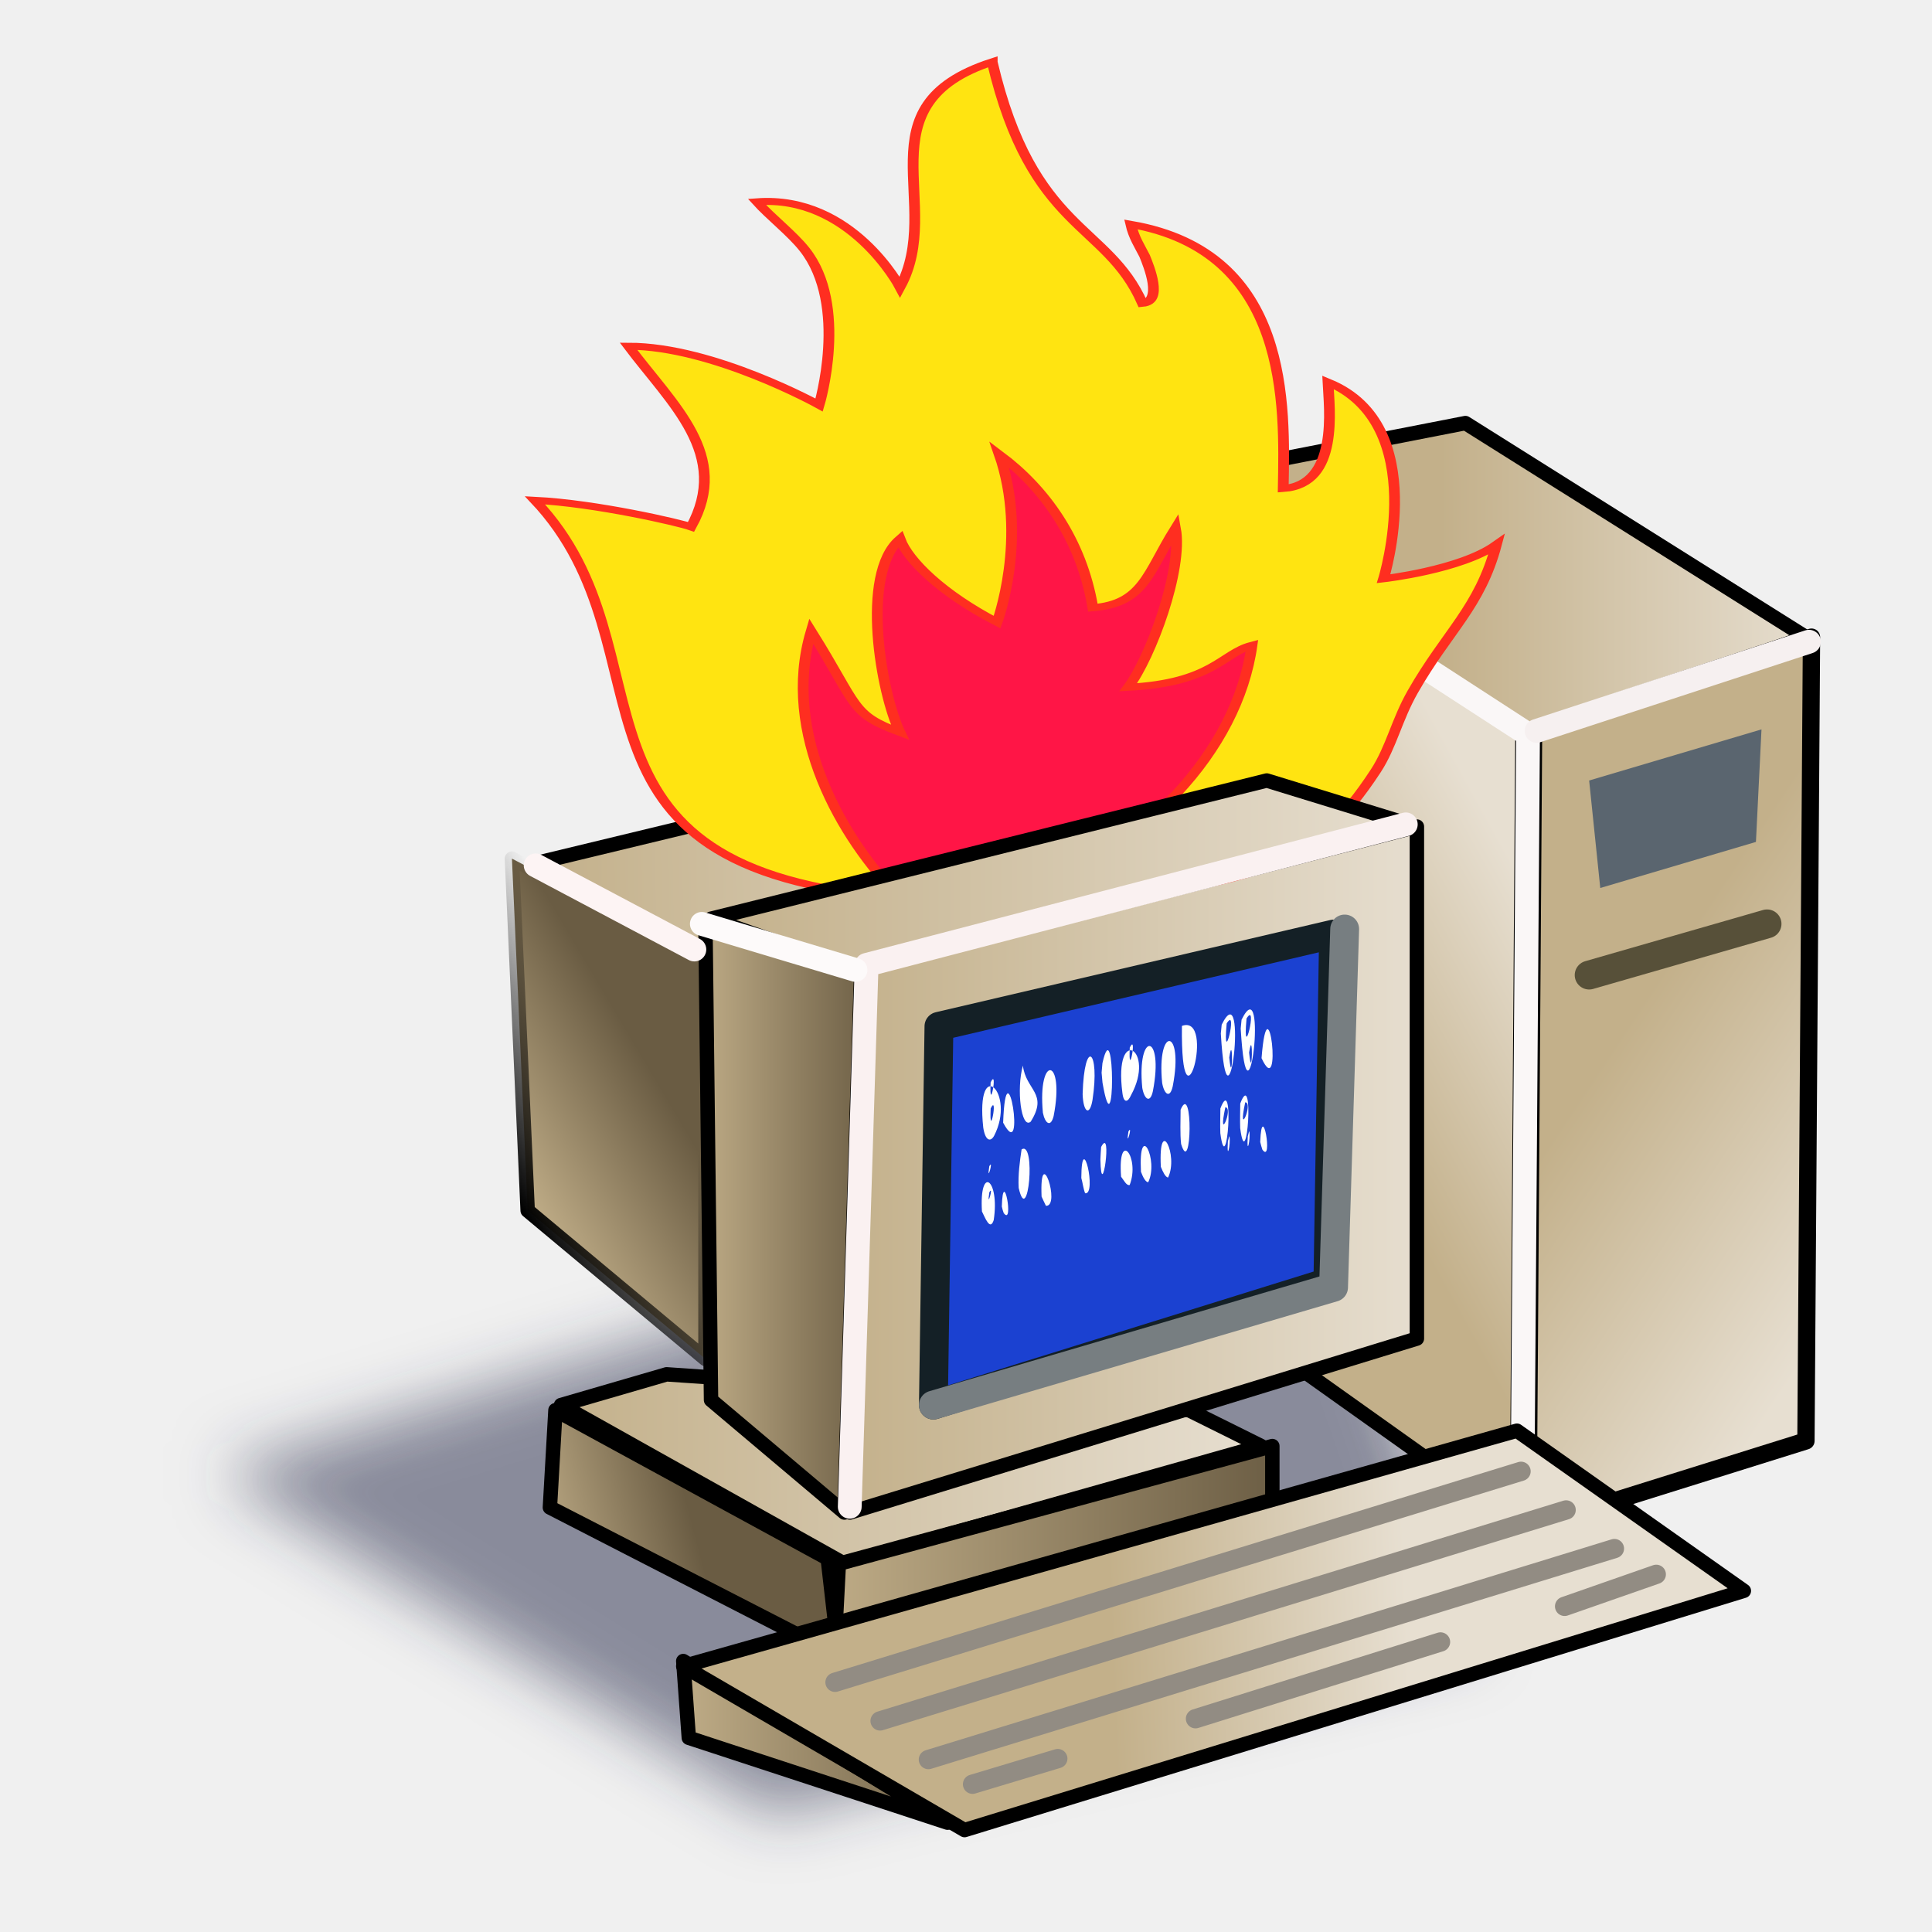
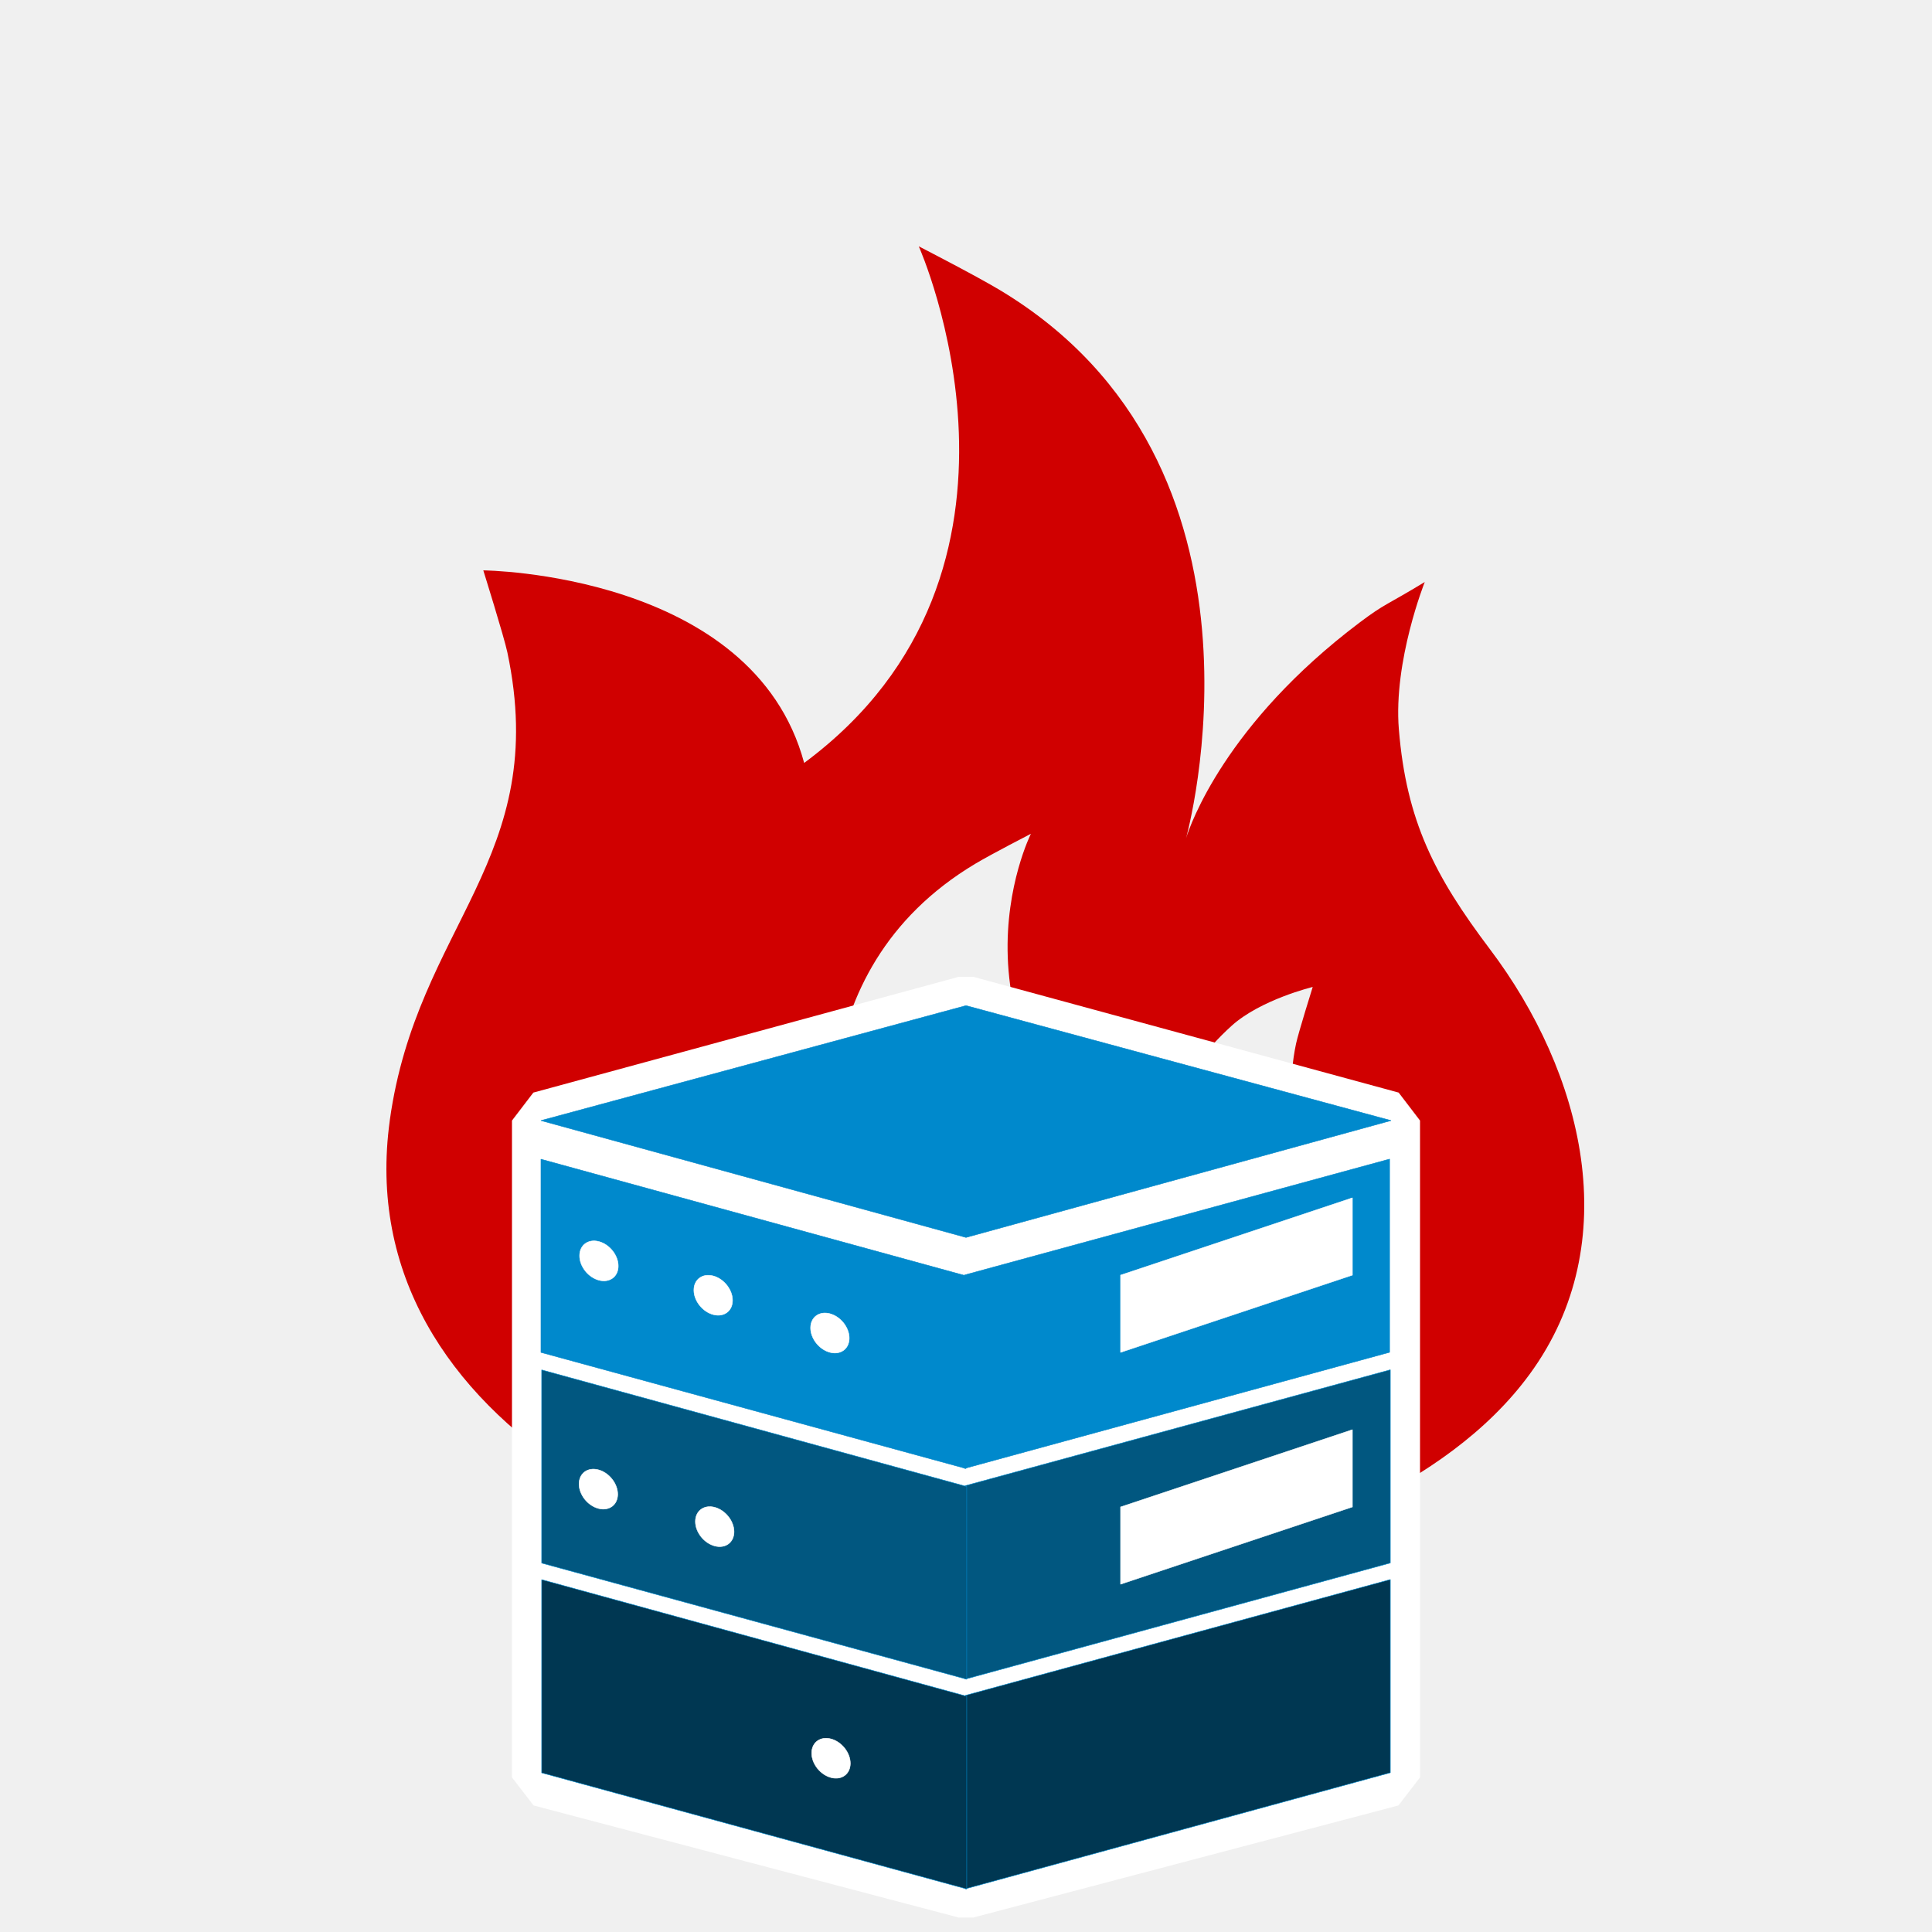
- <svg xmlns="http://www.w3.org/2000/svg" xmlns:xlink="http://www.w3.org/1999/xlink" width="1200" height="1200" version="1.0" viewBox="0 0 1200 1200">
-   <defs>
-     <linearGradient xlink:href="#a" id="q" x1="627.9" x2="637.77" y1="466.67" y2="466.3" gradientTransform="matrix(2.9748 0 0 2.7401 -1558 -613.49)" gradientUnits="userSpaceOnUse" />
-     <linearGradient xlink:href="#b" id="p" x1="613.1" x2="623.53" y1="468.99" y2="468.99" gradientTransform="matrix(2.9748 0 0 2.7401 -1558 -613.49)" gradientUnits="userSpaceOnUse" />
-     <linearGradient xlink:href="#b" id="o" x1="617.54" x2="633.71" y1="461.77" y2="461.77" gradientTransform="matrix(2.9748 0 0 2.7401 -1558 -613.49)" gradientUnits="userSpaceOnUse" />
-     <linearGradient xlink:href="#b" id="n" x1="613.84" x2="620.02" y1="450.12" y2="450.12" gradientTransform="matrix(2.9748 0 0 2.7401 -1558 -613.49)" gradientUnits="userSpaceOnUse" />
-     <linearGradient xlink:href="#b" id="m" x1="608.29" x2="613.6" y1="461.03" y2="459.74" gradientTransform="matrix(2.9748 0 0 2.7401 -1558 -613.49)" gradientUnits="userSpaceOnUse" />
-     <linearGradient id="l" x1="609.16" x2="614.59" y1="451.42" y2="448.46" gradientTransform="matrix(2.9748 0 0 2.7401 -1558 -613.49)" gradientUnits="userSpaceOnUse">
-       <stop offset="0" />
-       <stop offset="1" stop-opacity="0" />
-     </linearGradient>
-     <linearGradient id="b">
-       <stop offset="0" stop-color="#c3b08a" />
-       <stop offset="1" stop-color="#6a5c43" />
-     </linearGradient>
-     <linearGradient xlink:href="#b" id="k" x1="609.16" x2="614.59" y1="451.42" y2="448.46" gradientTransform="matrix(2.9748 0 0 2.7401 -1558 -613.49)" gradientUnits="userSpaceOnUse" />
-     <linearGradient xlink:href="#a" id="j" x1="614.03" x2="638.51" y1="437.27" y2="437.27" gradientTransform="matrix(2.9748 0 0 2.7401 -1558 -613.49)" gradientUnits="userSpaceOnUse" />
-     <linearGradient xlink:href="#a" id="i" x1="608.85" x2="630.01" y1="437.09" y2="436.72" gradientTransform="matrix(2.9748 0 0 2.7401 -1558 -613.49)" gradientUnits="userSpaceOnUse" />
-     <linearGradient xlink:href="#a" id="h" x1="618.65" x2="638.51" y1="448.27" y2="448.27" gradientTransform="matrix(2.9748 0 0 2.7401 -1558 -613.49)" gradientUnits="userSpaceOnUse" />
-     <linearGradient xlink:href="#a" id="g" x1="609.03" x2="633.34" y1="459.09" y2="459.09" gradientTransform="matrix(2.9748 0 0 2.7401 -1558 -613.49)" gradientUnits="userSpaceOnUse" />
-     <linearGradient xlink:href="#a" id="f" x1="656.19" x2="664.22" y1="449.85" y2="445.78" gradientTransform="matrix(2.9748 0 0 2.7401 -1622.9 -630.72)" gradientUnits="userSpaceOnUse" />
-     <linearGradient xlink:href="#a" id="e" x1="666.92" x2="676.61" y1="449.2" y2="455.12" gradientTransform="matrix(2.9748 0 0 2.7401 -1622.9 -630.72)" gradientUnits="userSpaceOnUse" />
-     <linearGradient id="a">
-       <stop offset="0" stop-color="#c3b08a" />
-       <stop offset="1" stop-color="#e7dfd1" />
-     </linearGradient>
-     <linearGradient xlink:href="#a" id="d" x1="660.63" x2="673.28" y1="432.92" y2="432.92" gradientTransform="matrix(2.9748 0 0 2.7401 -1622.9 -630.72)" gradientUnits="userSpaceOnUse" />
-     <filter id="c" width="1.193" height="1.353" x="-.097" y="-.177">
-       <feGaussianBlur stdDeviation="2.699" />
-     </filter>
-   </defs>
-   <g transform="translate(-1253.387 -3131.347) scale(6.27485)">
-     <path fill="#252c4a" fill-rule="evenodd" d="m290.75 485.51 64.98-14.73-15.84-41.84-100.22 27.86 51.08 28.71z" filter="url(#c)" opacity=".511" transform="matrix(1.0747 0 0 1.1778 -36.203 106.66)" />
-     <path fill="url(#d)" fill-rule="evenodd" stroke="#000" stroke-linecap="round" stroke-linejoin="round" stroke-width="1.428" d="M314.14 546.9 351 571.73l27.51-9.63-33.71-21.19-30.66 5.99Z" />
-     <path fill="url(#e)" fill-rule="evenodd" stroke="#000" stroke-linecap="round" stroke-linejoin="round" stroke-width="1.713" d="m351.55 571.23-.55 79.04 27.51-8.61.55-79.56-27.51 9.13z" />
-     <path fill="url(#f)" fill-rule="evenodd" stroke="#000" stroke-linecap="round" stroke-linejoin="round" stroke-width="1.428" d="m313.04 547.92.55 76.01 36.31 25.84.55-78.04-37.41-23.81z" />
-     <path fill="none" stroke="#faf7f7" stroke-linecap="round" stroke-linejoin="round" stroke-width="2.355" d="m313.86 547.63 37.14 24.1-.57 78.16" />
-     <path fill="none" stroke="#f6f0f0" stroke-linecap="round" stroke-linejoin="round" stroke-width="2.355" d="m351.85 571.38 26.96-8.83" />
-     <path fill="none" stroke="#575039" stroke-linecap="round" stroke-linejoin="round" stroke-width="2.855" d="m357.05 595.55 17.61-5.07" />
-     <path fill="#5a656f" fill-rule="evenodd" d="m358.15 586.93 15.41-4.56.55-11.14-17.06 5.06 1.1 10.64z" />
-     <path fill="url(#g)" fill-rule="evenodd" stroke="#000" stroke-linecap="round" stroke-linejoin="round" stroke-width="1.428" d="m265.73 635.07-10.45 3.04 28.05 15.71 41.26-11.65-7.15-3.55-51.71-3.55z" />
-     <path fill="url(#h)" fill-rule="evenodd" stroke="#000" stroke-linecap="round" stroke-linejoin="round" stroke-width="1.428" d="m283.88 648.75 1.1-53.71L340 580.85v50.68l-56.12 17.22z" />
-     <path fill="#1b41d1" fill-rule="evenodd" stroke="#142026" stroke-linecap="round" stroke-linejoin="round" stroke-width="2.855" d="m292.14 638.11.55-37.49 39.06-9.13-.56 34.46-39.05 12.16z" />
-     <path fill="url(#i)" fill-rule="evenodd" stroke="#000" stroke-linecap="round" stroke-linejoin="round" stroke-width="1.428" d="m316.89 578.83-17.6-5.58-46.21 11.15 18.15 10.64 45.66-16.21z" />
-     <g transform="matrix(.21314 0 0 .13891 167.9914 564.87)">
-       <path fill="#ff1546" fill-rule="evenodd" stroke="red" d="M613.07-150.19c13.524 59.513-1 119.56-1 119.56-25.88-20.537-41.452-44.412-45.094-59.281-18.704 25.095-8.617 110.84 0 137.78-23.206-13.328-19.237-18.178-41.25-72.156-13.718 71.114 14.897 146.5 41.254 188.82 22.043 0 30.998-0 54.361-0 58.71-32.9 102.22-102.74 109.1-178.62-13.678 5.445-18.035 26.778-57.5 29.875 10.301-20.966 25.5-83.556 21.938-113.34-12.995 32.042-14.686 53.692-38.344 56.656-5.373-49.303-22.825-85.578-43.469-109.28z" />
-       <path fill="#ffe411" stroke="#ff2e20" stroke-width="5" d="M609.79-429.81c-61.656 30.741-21.947 101.41-42.809 160.51 0 0-22.645-65.892-66.472-60.856 6.617 11.248 16.184 22.473 22.062 33.812 20.737 40.005 6.844 110.97 6.844 110.97s-49.32-41.902-88.531-41.875c20.654 42.149 47.526 77.286 29.062 128.69-5.386-2.894-43.92-16.72-72.531-18.906 66.992 108.31 1.401 263.64 169.56 283.16-26.975-41.759-55.315-117.06-41.254-189.95 22.013 53.979 18.051 58.806 41.257 72.133-8.617-26.938-18.704-112.67 0-137.77 3.642 14.869 19.2 38.729 45.08 59.266 0 0 14.526-60.043 1.002-119.56 20.644 23.703 38.11 59.976 43.483 109.28 23.658-2.964 25.357-24.601 38.352-56.643 3.562 29.788-11.639 92.363-21.939 113.33 39.465-3.097 43.799-24.429 57.477-29.874-6.888 75.881-50.652 146.88-109.36 179.79 107.41-1.148 137.59-21.569 166.86-90.385 7.225-16.986 9.706-36.286 17.158-56.338 16.098-43.317 31.1-59.986 38.871-104.83-16.691 18.061-52.423 24.308-52.423 24.308s22.188-109.75-25.812-140.03c.568 18.514 5.323 72.94-20.781 75.688.677-58.843 3.362-168.55-70.781-188.19 1.396 9.492 4.313 16.048 6.406 22.469 1.944 7.406 8.708 32.46-1 33.781-16.568-57.555-51.221-50.876-69.781-171.97z" />
-     </g>
-     <path fill="url(#j)" fill-rule="evenodd" stroke="#000" stroke-linecap="round" stroke-linejoin="round" stroke-width="1.428" d="m284.43 595.04-14.3-5.07 55.01-13.68 13.21 4.06-53.92 14.69z" />
-     <path fill="url(#k)" fill-rule="evenodd" stroke="url(#l)" stroke-linecap="round" stroke-linejoin="round" stroke-width="1.428" d="M250.421 584.022 251.98 618.86l17.6 14.69v-39.52z" />
-     <path fill="url(#m)" fill-rule="evenodd" stroke="#000" stroke-linecap="round" stroke-linejoin="round" stroke-width="1.428" d="m254.73 638.62-.55 9.63 28.6 14.69-1.1-9.63-26.95-14.69z" />
-     <path fill="url(#n)" fill-rule="evenodd" stroke="#000" stroke-linecap="round" stroke-linejoin="round" stroke-width="1.428" d="m284.98 595.55-1.65 53.2-13.2-11.14-.55-46.62 15.4 4.56z" />
-     <path fill="url(#o)" fill-rule="evenodd" stroke="#000" stroke-linecap="round" stroke-linejoin="round" stroke-width="1.428" d="M325.69 642.17v8.61l-43.46 13.68.55-10.64 42.91-11.65z" />
-     <path fill="url(#p)" fill-rule="evenodd" stroke="#000" stroke-linecap="round" stroke-linejoin="round" stroke-width="1.428" d="m267.38 663.45.55 7.6 25.612 8.399z" />
-     <path fill="url(#q)" fill-rule="evenodd" stroke="#000" stroke-linecap="round" stroke-linejoin="round" stroke-width="1.428" d="m267.38 663.96 27.843 16.222 77.14-23.681L349.9 640.65Z" />
-     <path fill="none" stroke="#faf1f1" stroke-linecap="round" stroke-linejoin="round" stroke-width="2.355" d="m283.86 648.18 1.67-53.64 53.37-13.91" />
-     <path fill="none" stroke="#fdfafa" stroke-linecap="round" stroke-linejoin="round" stroke-width="2.355" d="m284.43 595.04-15.21-4.56" />
-     <path fill="none" stroke="#fdf4f4" stroke-linecap="round" stroke-linejoin="round" stroke-width="2.355" d="m268.48 593.02-15.71-8.33" />
-     <path fill="none" stroke="#777e81" stroke-linecap="round" stroke-linejoin="round" stroke-width="2.855" d="m332.85 590.99-1.1 35.47-39.61 11.65" />
-     <path fill="none" stroke="#928c83" stroke-linecap="round" stroke-linejoin="round" stroke-width="1.912" d="m282.403 665.553 67.903-20.882m-63.44 24.706 67.903-20.882m-63.122 24.706 67.903-20.882m-63.534 23.324 8.437-2.536m13.632-3.948 24.252-7.597m12.285-3.525 9.07-3.169" />
-     <g fill="#fff" font-family="PC Senior" font-size="3.679" font-weight="400" letter-spacing="0" style="line-height:125%" transform="matrix(.53475 -.13348 .00395 1.86905 0 0)" word-spacing="0">
-       <path d="M554.217 365.278c-.321 1.801 1.453-.729 0 0zm0-1.38c-.321 1.801 1.453-.729 0 0zm-1.38 2.3c-1.453-4.005 6.173-1.417 1.991.582-.681.293-1.631.13-1.991-.582z" style="-inkscape-font-specification:'PC Senior'" />
-       <path d="M556.517 366.198c.588-4.407 4.31 2.629.014.01l-.014-.01zm3.679-2.76c.531 1.351 4.751 1.805 1.407 3.076-1.743.273-2.656-1.91-1.407-3.076zm3.679 2.76c-.997-3.187 4.138-2.652 1.987.316-.538.582-1.585.291-1.987-.316zm7.359-.46c.328-2.99 3.265-2.124 1.826.437-.52.842-1.714.551-1.826-.437zm3.679-1.38c2.363-2.805 2.353 5.144.002 1.036l-.164-.543.162-.493zm5.059-.46c-.321 1.801 1.453-.729 0 0zm-1.38 2.3c-1.632-3.778 6.293-1.865 1.573.245-.474.289-1.317.382-1.573-.245z" style="-inkscape-font-specification:'PC Senior'" />
-       <path d="M582.273 366.198c-1.023-3.121 4.078-2.638 1.96.31-.509.634-1.587.321-1.96-.31zm3.679 0c-1.024-3.12 4.08-2.638 1.959.31-.508.635-1.588.325-1.959-.31zm3.679-2.76c6.423-.201-.306 6.22 0 0zm8.739 2.3c.587 1.771.789-1.4 0 0zm-.46-1.84c-.839 2.544 2.208-.837 0 0zm-.92 0c4.978-2.507 1.104 6.947-.164.457l.164-.457zm5.059 1.84c.587 1.771.789-1.4 0 0zm-.46-1.84c-.839 2.544 2.208-.837 0 0zm-.92 0c4.978-2.507 1.104 6.947-.164.457l.164-.457zm3.679 2.3c1.269-4.349 3.896 2.681 0 0z" style="-inkscape-font-specification:'PC Senior'" />
-     </g>
-     <g style="line-height:125%" transform="matrix(.53475 -.13348 .00395 1.86905 -.1296602 8.298254)" word-spacing="0">
-       <path fill="#fff" d="M554.217 365.278c-.583.986.899-.373 0 0zm0-1.38c-.583.986.899-.373 0 0zm-1.38 2.3c-.51-2.526 3.343-1.481 2.174.612-.676.554-1.603-.253-2.174-.612zm3.679 0c.238-2.195 2.298 1.242.351.375l-.19-.175-.162-.199zm3.679-2.76c2.717-.306 1.166 4.278-.554 1.999-.132-.709.223-1.398.554-1.999zm3.679 2.76c-.399-2.979 3.623.799.8.546l-.408-.274-.392-.272zm7.359-.46c.083-2.659 2.928 1.12.704.861-.306-.22-.455-.588-.704-.861zm3.679-1.38c2.173-1.024.023 3.139-.142.645l.063-.326.079-.319zm5.059-.46c-.583.986.899-.373 0 0zm-1.38 2.3c-.643-2.617 3.568-.786 1.589.551-.579.012-1.078-.33-1.589-.551zm3.679 0c-.476-2.83 3.363-.378 1.333.652-.504-.053-.953-.335-1.333-.652zm3.679 0c-.466-2.835 3.357-.372 1.331.665-.503-.066-.94-.361-1.331-.665zm3.679-2.76c2.352-1.389 2.031 3.793.082 1.821-.213-.586-.087-1.216-.082-1.821zm8.739 2.3c-.25 1.082.551.196.29-.247l-.063.013-.227.234zm-.46-1.84c-1.526 1.92 1.602.132 0 0zm-.92 0c2.692-1.827 1.182 4.07-.02 1.301-.048-.433.012-.867.02-1.301zm5.059 1.84c-.25 1.082.551.196.29-.247l-.063.013-.227.234zm-.46-1.84c-1.526 1.92 1.602.132 0 0zm-.92 0c2.692-1.827 1.182 4.07-.02 1.301-.048-.433.012-.867.02-1.301zm3.679 2.3c.334-2.328 2.444 1.378.401.435l-.212-.211-.189-.224z" font-family="PC Senior" font-size="3.679" font-weight="400" letter-spacing="0" style="-inkscape-font-specification:'PC Senior'" />
-     </g>
-   </g>
+ <svg xmlns="http://www.w3.org/2000/svg" width="240pt" height="240pt" viewBox="0 0 240 240">
+   <defs />
+   <path id="shape0" transform="matrix(1.92 0 0 1.92 48 30.6)" fill="#d00000" stroke-opacity="0" stroke="#000000" stroke-width="0" stroke-linecap="square" stroke-linejoin="bevel" d="M71.399 45.477C67.819 40.734 65.993 37.176 65.506 31.255C65.142 26.829 67.181 21.72 67.181 21.72C64.653 23.255 64.626 23.091 62.957 24.348C54.272 30.896 52.003 37.448 51.737 38.295C51.719 38.355 51.709 38.39 51.709 38.39L51.737 38.295C51.737 38.295 58.525 14.073 39.63 2.794C38.062 1.858 34.445 0 34.445 0C34.445 0 43.826 20.979 27.029 33.425C23.723 21.117 6.269 20.965 6.269 20.965C6.269 20.965 7.61 25.253 7.826 26.268C10.654 39.644 1.984 43.877 0.223 56.521C0.424 55.07 0.344 55.648 0.222 56.529C0.222 56.532 0.221 56.535 0.221 56.539C0.221 56.537 0.221 56.536 0.222 56.534C0.221 56.538 0.221 56.542 0.221 56.545C-1.154 66.472 4.032 74.16 12.001 79.347C12.373 75.843 13.948 72.368 16.136 69.468C18.613 66.187 19.876 63.725 20.212 59.629C20.462 56.568 19.053 53.032 19.053 53.032C20.799 54.096 20.821 53.982 21.975 54.852C26.856 58.531 28.807 62.214 29.466 63.78C29.488 63.767 29.511 63.755 29.535 63.743C28.702 60.316 26.356 46.959 38.112 39.941C39.196 39.295 41.699 38.009 41.699 38.009C41.699 38.009 35.041 51.288 49.698 62.073C49.371 57.659 51.217 53.584 54.672 50.443C56.549 48.738 59.932 47.919 59.932 47.919C59.932 47.919 59.002 50.888 58.854 51.589C56.897 60.844 65.416 68.041 63.596 76.808C63.254 78.451 62.766 80.046 62.084 81.562L62.898 81.562C67.218 79.458 71.228 76.721 73.974 72.966C80.223 64.421 77.415 53.446 71.399 45.477Z" />
+   <path id="shape1" transform="translate(67.2, 124.8294)" fill="#ffffff" fill-rule="evenodd" stroke="#ffffff" stroke-width="7.2" stroke-linecap="square" stroke-linejoin="bevel" d="M52.8 0L0 14.37L0 95.97L52.8 109.89L105.6 95.97L105.6 14.37Z" />
+   <path id="shape2" transform="translate(119.82, 143.985)" fill="#0089cc" fill-rule="evenodd" stroke="#0089cc" stroke-width="0.06" stroke-linecap="square" stroke-linejoin="bevel" d="M0 14.4L52.8 0L52.8 24L0 38.43Z" />
+   <path id="shape3" transform="translate(67.2, 144)" fill="#0089cc" fill-rule="evenodd" stroke="#0089cc" stroke-width="0.06" stroke-linecap="square" stroke-linejoin="bevel" d="M52.8 38.43L0 24L0 0L52.8 14.49Z" />
+   <path id="shape4" transform="translate(67.2, 124.92)" fill="#0089cc" fill-rule="evenodd" stroke="#0089cc" stroke-width="0.06" stroke-linecap="square" stroke-linejoin="bevel" d="M52.8 28.8L105.6 14.28L52.8 0L0 14.28Z" />
+   <path id="shape01" transform="translate(119.91, 170.1588)" fill="#015780" fill-rule="evenodd" stroke="#0089cc" stroke-width="0.06" stroke-linecap="square" stroke-linejoin="bevel" d="M0 14.4L52.8 0L52.8 24L0 38.43Z" />
+   <path id="shape11" transform="translate(67.29, 170.1738)" fill="#015780" fill-rule="evenodd" stroke="#0089cc" stroke-width="0.06" stroke-linecap="square" stroke-linejoin="bevel" d="M52.8 38.43L0 24L0 0L52.8 14.49Z" />
+   <path id="shape02" transform="translate(119.91, 196.2127)" fill="#003752" fill-rule="evenodd" stroke="#0089cc" stroke-width="0.06" stroke-linecap="square" stroke-linejoin="bevel" d="M0 14.4L52.8 0L52.8 24L0 38.43Z" />
+   <path id="shape12" transform="translate(67.29, 196.2277)" fill="#003752" fill-rule="evenodd" stroke="#0089cc" stroke-width="0.06" stroke-linecap="square" stroke-linejoin="bevel" d="M52.8 38.43L0 24L0 0L52.8 14.49Z" />
+   <path id="shape5" transform="translate(139.2, 148.8)" fill="#ffffff" fill-rule="evenodd" stroke="#ffffff" stroke-width="0.06" stroke-linecap="square" stroke-linejoin="bevel" d="M0 9.6L28.8 0L28.8 9.6L0 19.2Z" />
+   <path id="shape03" transform="translate(139.2, 177.6)" fill="#ffffff" fill-rule="evenodd" stroke="#ffffff" stroke-width="0.06" stroke-linecap="square" stroke-linejoin="bevel" d="M0 9.6L28.8 0L28.8 9.6L0 19.2Z" />
+   <ellipse id="shape6" transform="matrix(1 0.2625 2.44921270764476e-16 1 72 153.6)" rx="2.4" ry="2.4" cx="2.4" cy="2.4" fill="#ffffff" fill-rule="evenodd" stroke="#ffffff" stroke-width="0.06" stroke-linecap="square" stroke-linejoin="bevel" />
+   <ellipse id="shape04" transform="matrix(1 0.2625 2.44921270764476e-16 1 86.19734 157.8711)" rx="2.4" ry="2.4" cx="2.4" cy="2.4" fill="#ffffff" fill-rule="evenodd" stroke="#ffffff" stroke-width="0.06" stroke-linecap="square" stroke-linejoin="bevel" />
+   <ellipse id="shape05" transform="matrix(1 0.2625 2.44921270764476e-16 1 100.6947 162.5623)" rx="2.4" ry="2.4" cx="2.4" cy="2.4" fill="#ffffff" fill-rule="evenodd" stroke="#ffffff" stroke-width="0.06" stroke-linecap="square" stroke-linejoin="bevel" />
+   <ellipse id="shape06" transform="matrix(1 0.2625 2.44921270764476e-16 1 71.93201 181.9534)" rx="2.4" ry="2.4" cx="2.4" cy="2.4" fill="#ffffff" fill-rule="evenodd" stroke="#ffffff" stroke-width="0.06" stroke-linecap="square" stroke-linejoin="bevel" />
+   <ellipse id="shape07" transform="matrix(1 0.2625 2.44921270764476e-16 1 86.38434 186.6145)" rx="2.4" ry="2.4" cx="2.4" cy="2.4" fill="#ffffff" fill-rule="evenodd" stroke="#ffffff" stroke-width="0.06" stroke-linecap="square" stroke-linejoin="bevel" />
+   <ellipse id="shape08" transform="matrix(1 0.2625 2.44921270764476e-16 1 100.8293 215.3845)" rx="2.4" ry="2.4" cx="2.4" cy="2.4" fill="#ffffff" fill-rule="evenodd" stroke="#ffffff" stroke-width="0.06" stroke-linecap="square" stroke-linejoin="bevel" />
</svg>
